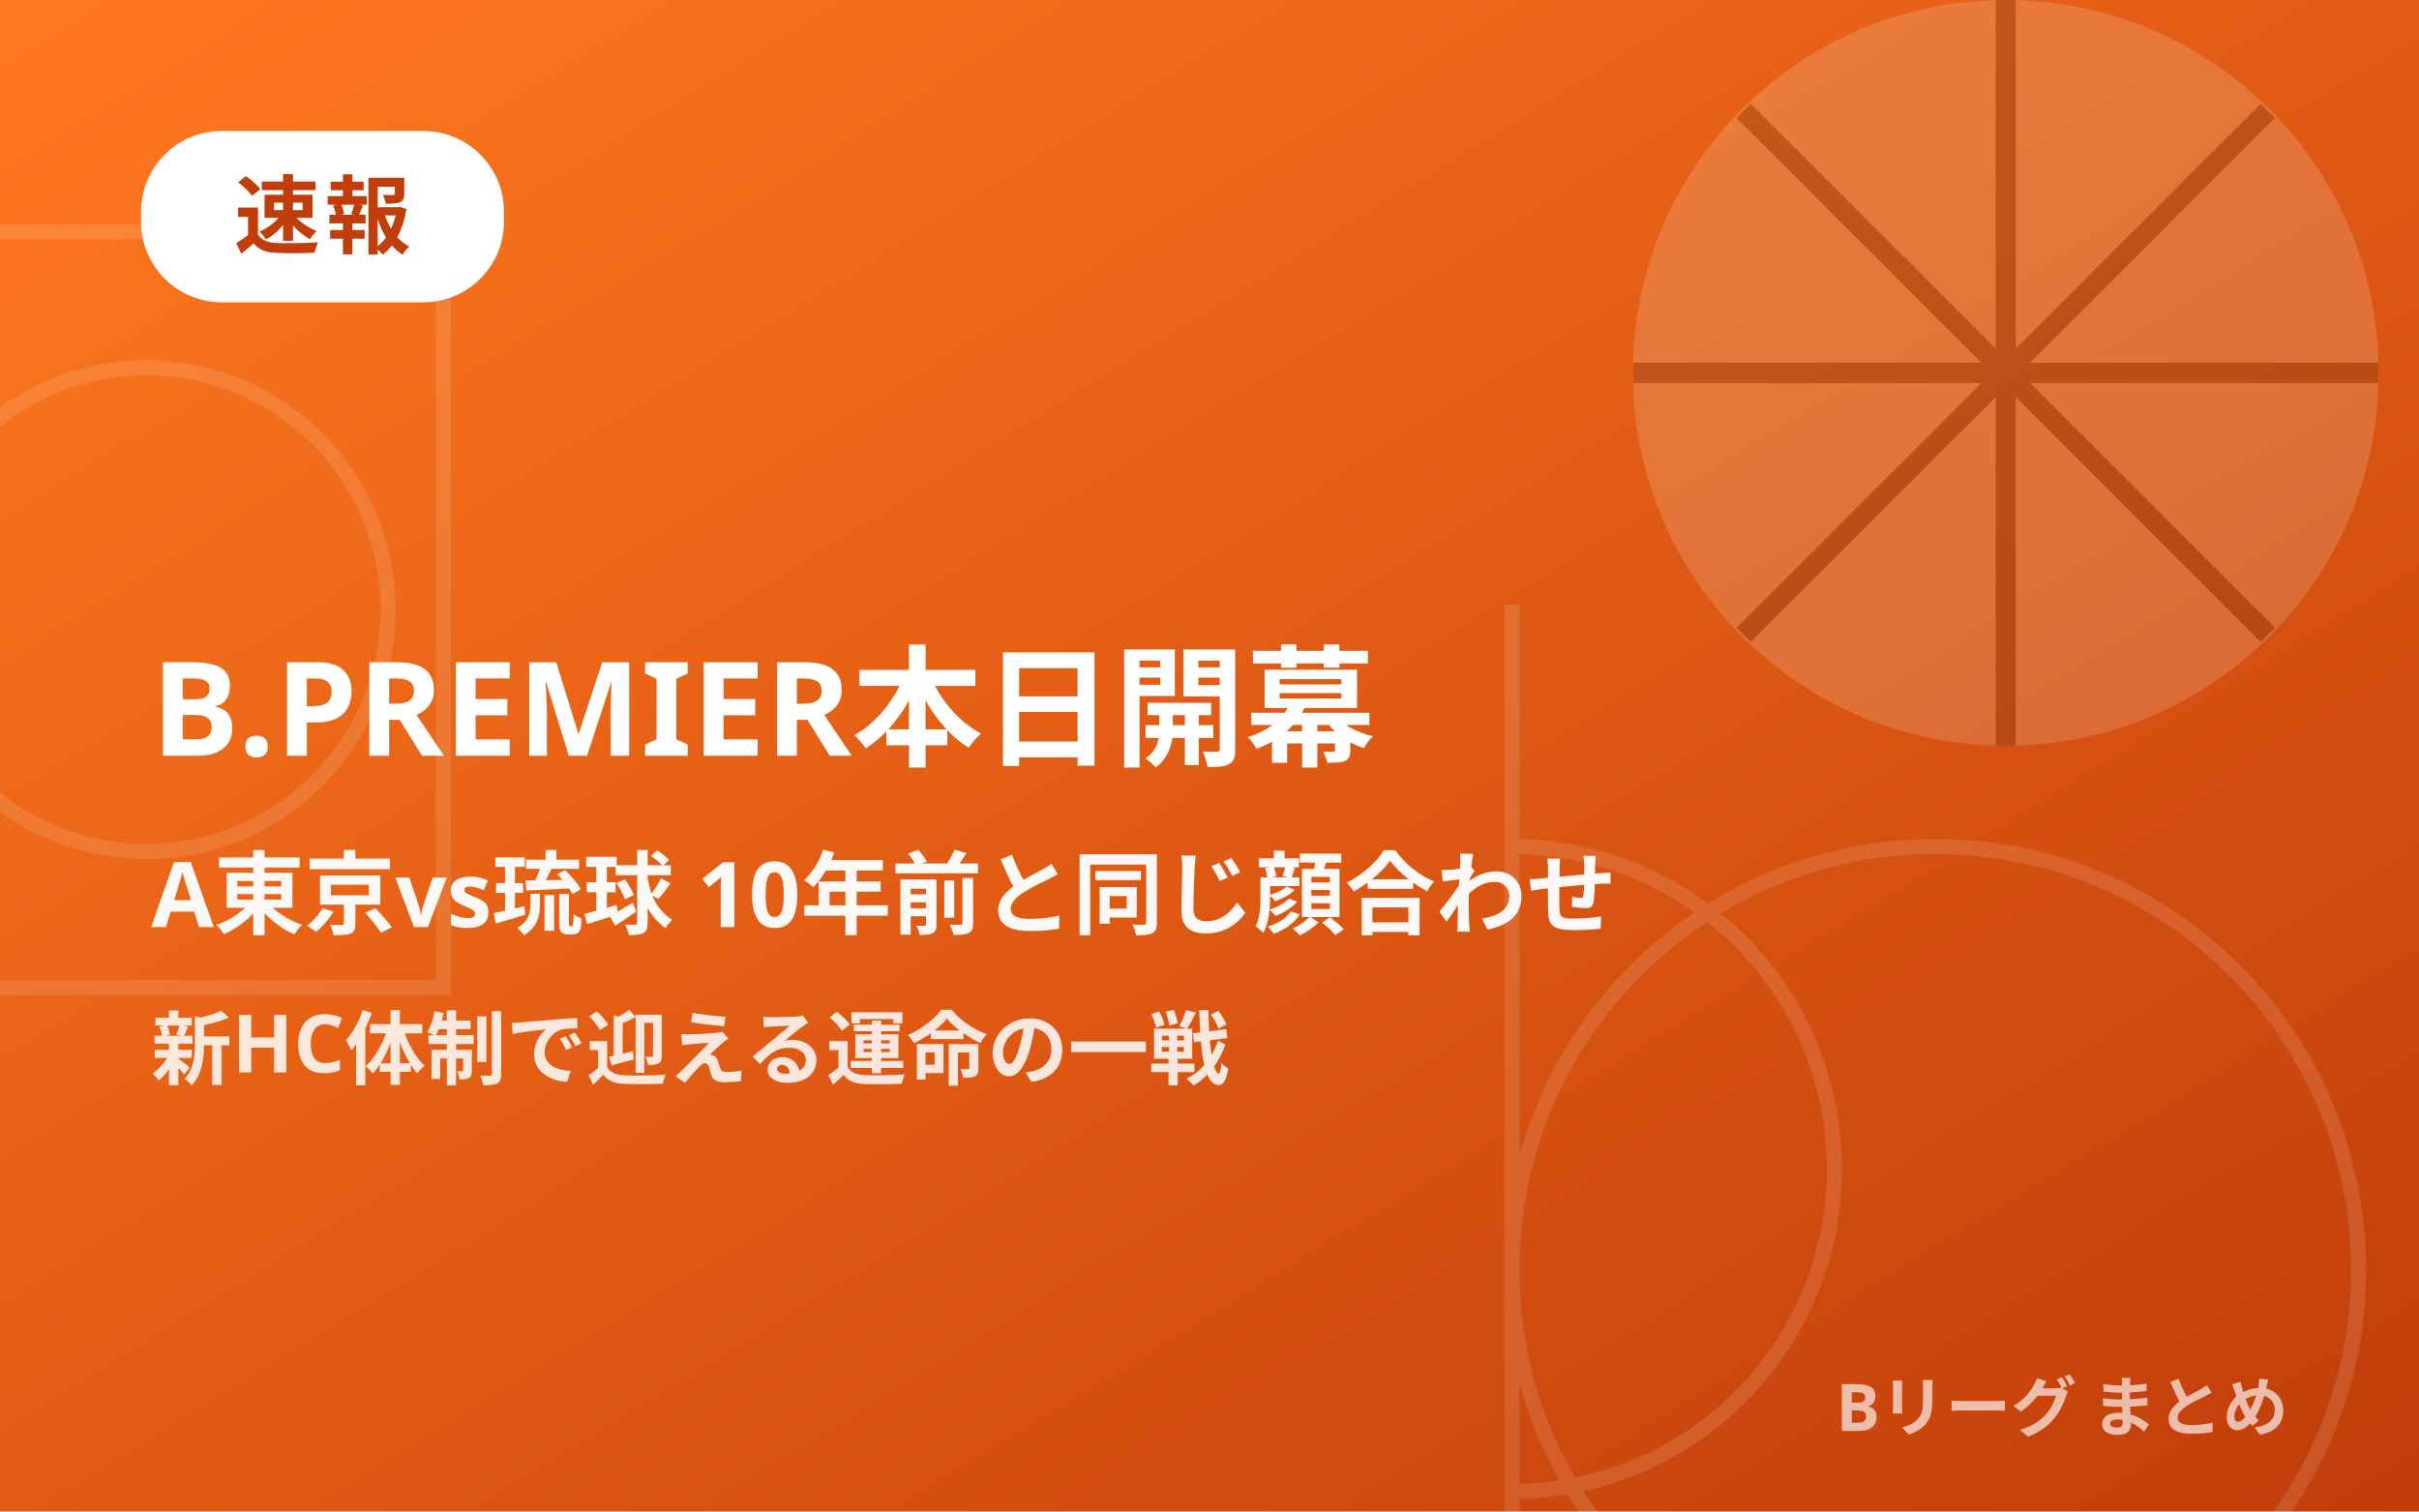
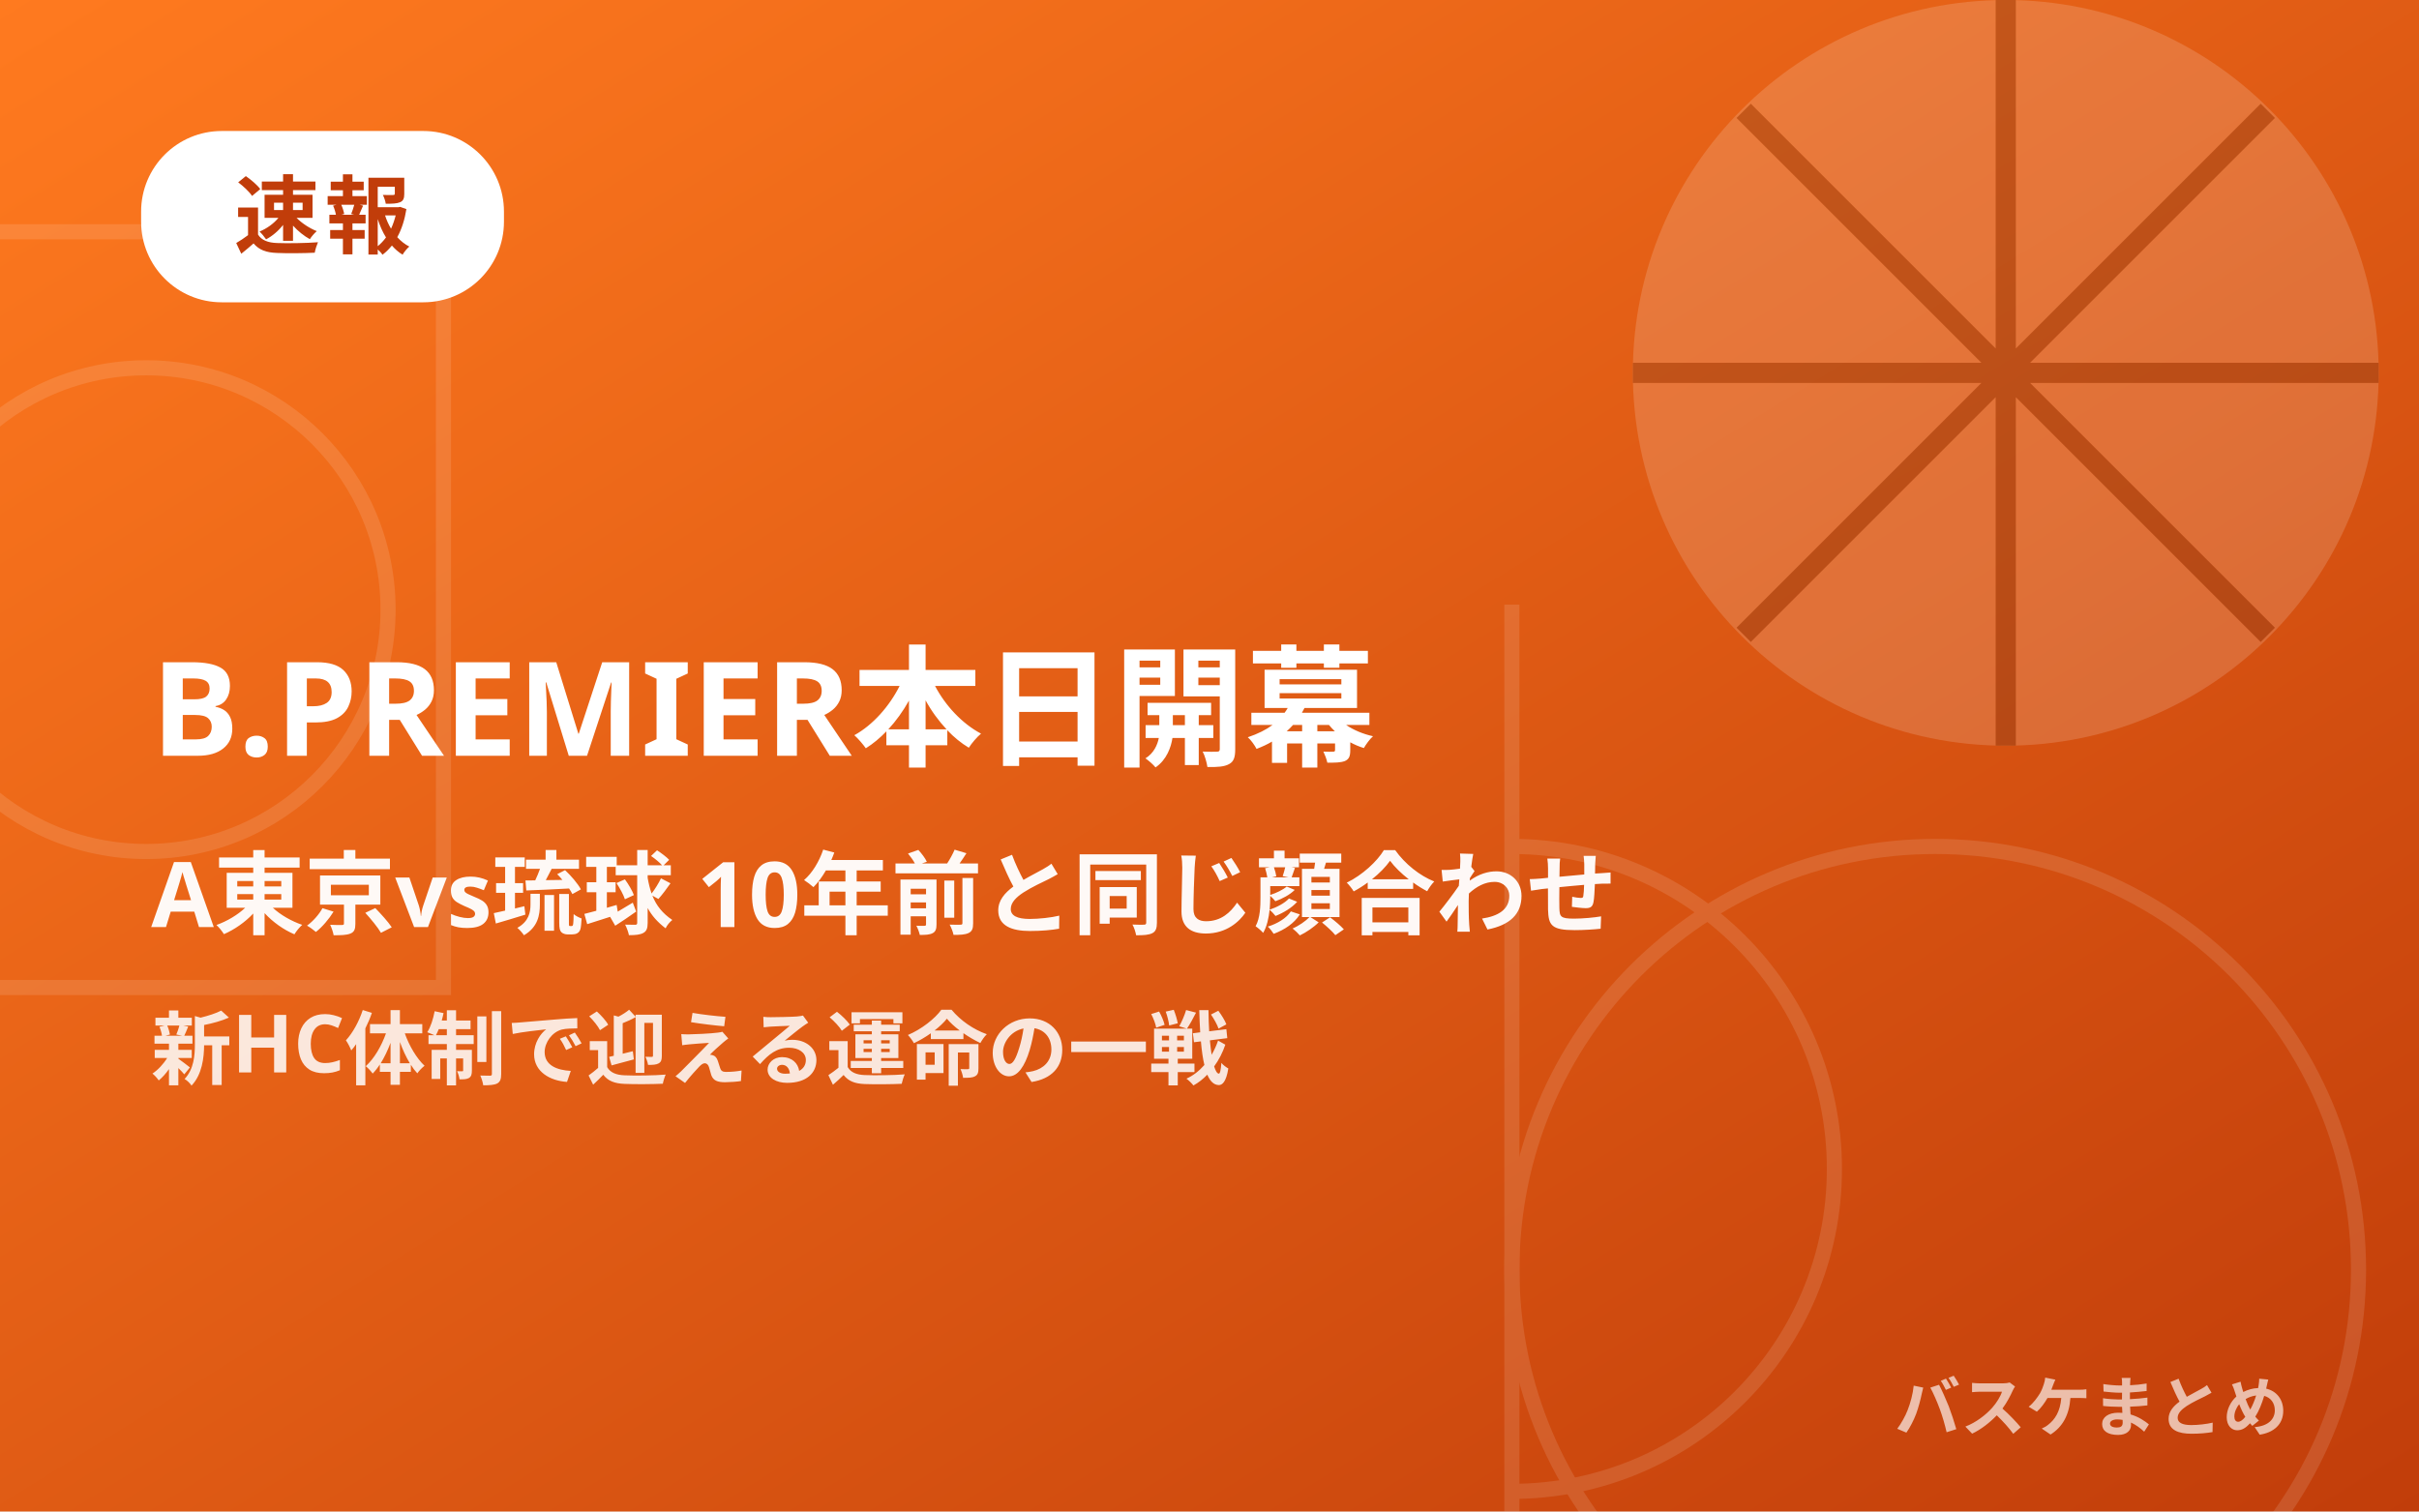
<svg xmlns="http://www.w3.org/2000/svg" viewBox="0 0 480 300" role="img" aria-label="B.PREMIER本日開幕 A東京vs琉球 10年前と同じ顔合わせで新時代へ">
  <defs>
    <linearGradient id="g" x1="0" y1="0" x2="1" y2="1">
      <stop offset="0" stop-color="#ff7a1f" />
      <stop offset="1" stop-color="#c13d0a" />
    </linearGradient>
  </defs>
  <rect width="480" height="300" fill="url(#g)" />
  <g stroke="#ffffff" stroke-width="3" fill="none" opacity="0.12">
    <circle cx="384" cy="252" r="84" />
    <line x1="300" y1="120" x2="300" y2="300" />
    <path d="M300 168 a64 64 0 0 1 0 128" />
    <rect x="-30" y="46" width="118" height="150" />
    <circle cx="29" cy="121" r="48" />
  </g>
  <g transform="translate(398,74)" opacity="0.16">
    <circle r="74" fill="#ffffff" />
    <path d="M-74 0H74 M0 -74V74 M-52 -52Q0 0 52 52 M52 -52Q0 0 -52 52" stroke="#0d1b2a" stroke-width="4" fill="none" />
  </g>
  <rect x="28" y="26" rx="16" ry="16" width="72" height="34" fill="#ffffff" />
  <text x="64.0" y="49" font-family="'Hiragino Kaku Gothic ProN','Noto Sans JP','Yu Gothic',Meiryo,sans-serif" font-weight="800" font-size="17" fill="#c13d0a" text-anchor="middle" letter-spacing="1">速報</text>
  <text x="30" y="150" font-family="'Hiragino Kaku Gothic ProN','Noto Sans JP','Yu Gothic',Meiryo,sans-serif" font-weight="900" font-size="26" fill="#ffffff">B.PREMIER本日開幕</text>
  <text x="30" y="184" font-family="'Hiragino Kaku Gothic ProN','Noto Sans JP','Yu Gothic',Meiryo,sans-serif" font-weight="800" font-size="18" fill="#ffffff" opacity="0.96">A東京vs琉球 10年前と同じ顔合わせ</text>
  <text x="30" y="214" font-family="'Hiragino Kaku Gothic ProN','Noto Sans JP','Yu Gothic',Meiryo,sans-serif" font-weight="700" font-size="16" fill="#ffffff" opacity="0.85">新HC体制で迎える運命の一戦</text>
-   <text x="454" y="284" font-family="'Hiragino Kaku Gothic ProN','Noto Sans JP','Yu Gothic',Meiryo,sans-serif" text-anchor="end" font-weight="800" font-size="13" fill="#ffffff" opacity="0.65">Bリーグ まとめ</text>
+   <text x="454" y="284" font-family="'Hiragino Kaku Gothic ProN','Noto Sans JP','Yu Gothic',Meiryo,sans-serif" text-anchor="end" font-weight="800" font-size="13" fill="#ffffff" opacity="0.65">バスケまとめ</text>
</svg>
